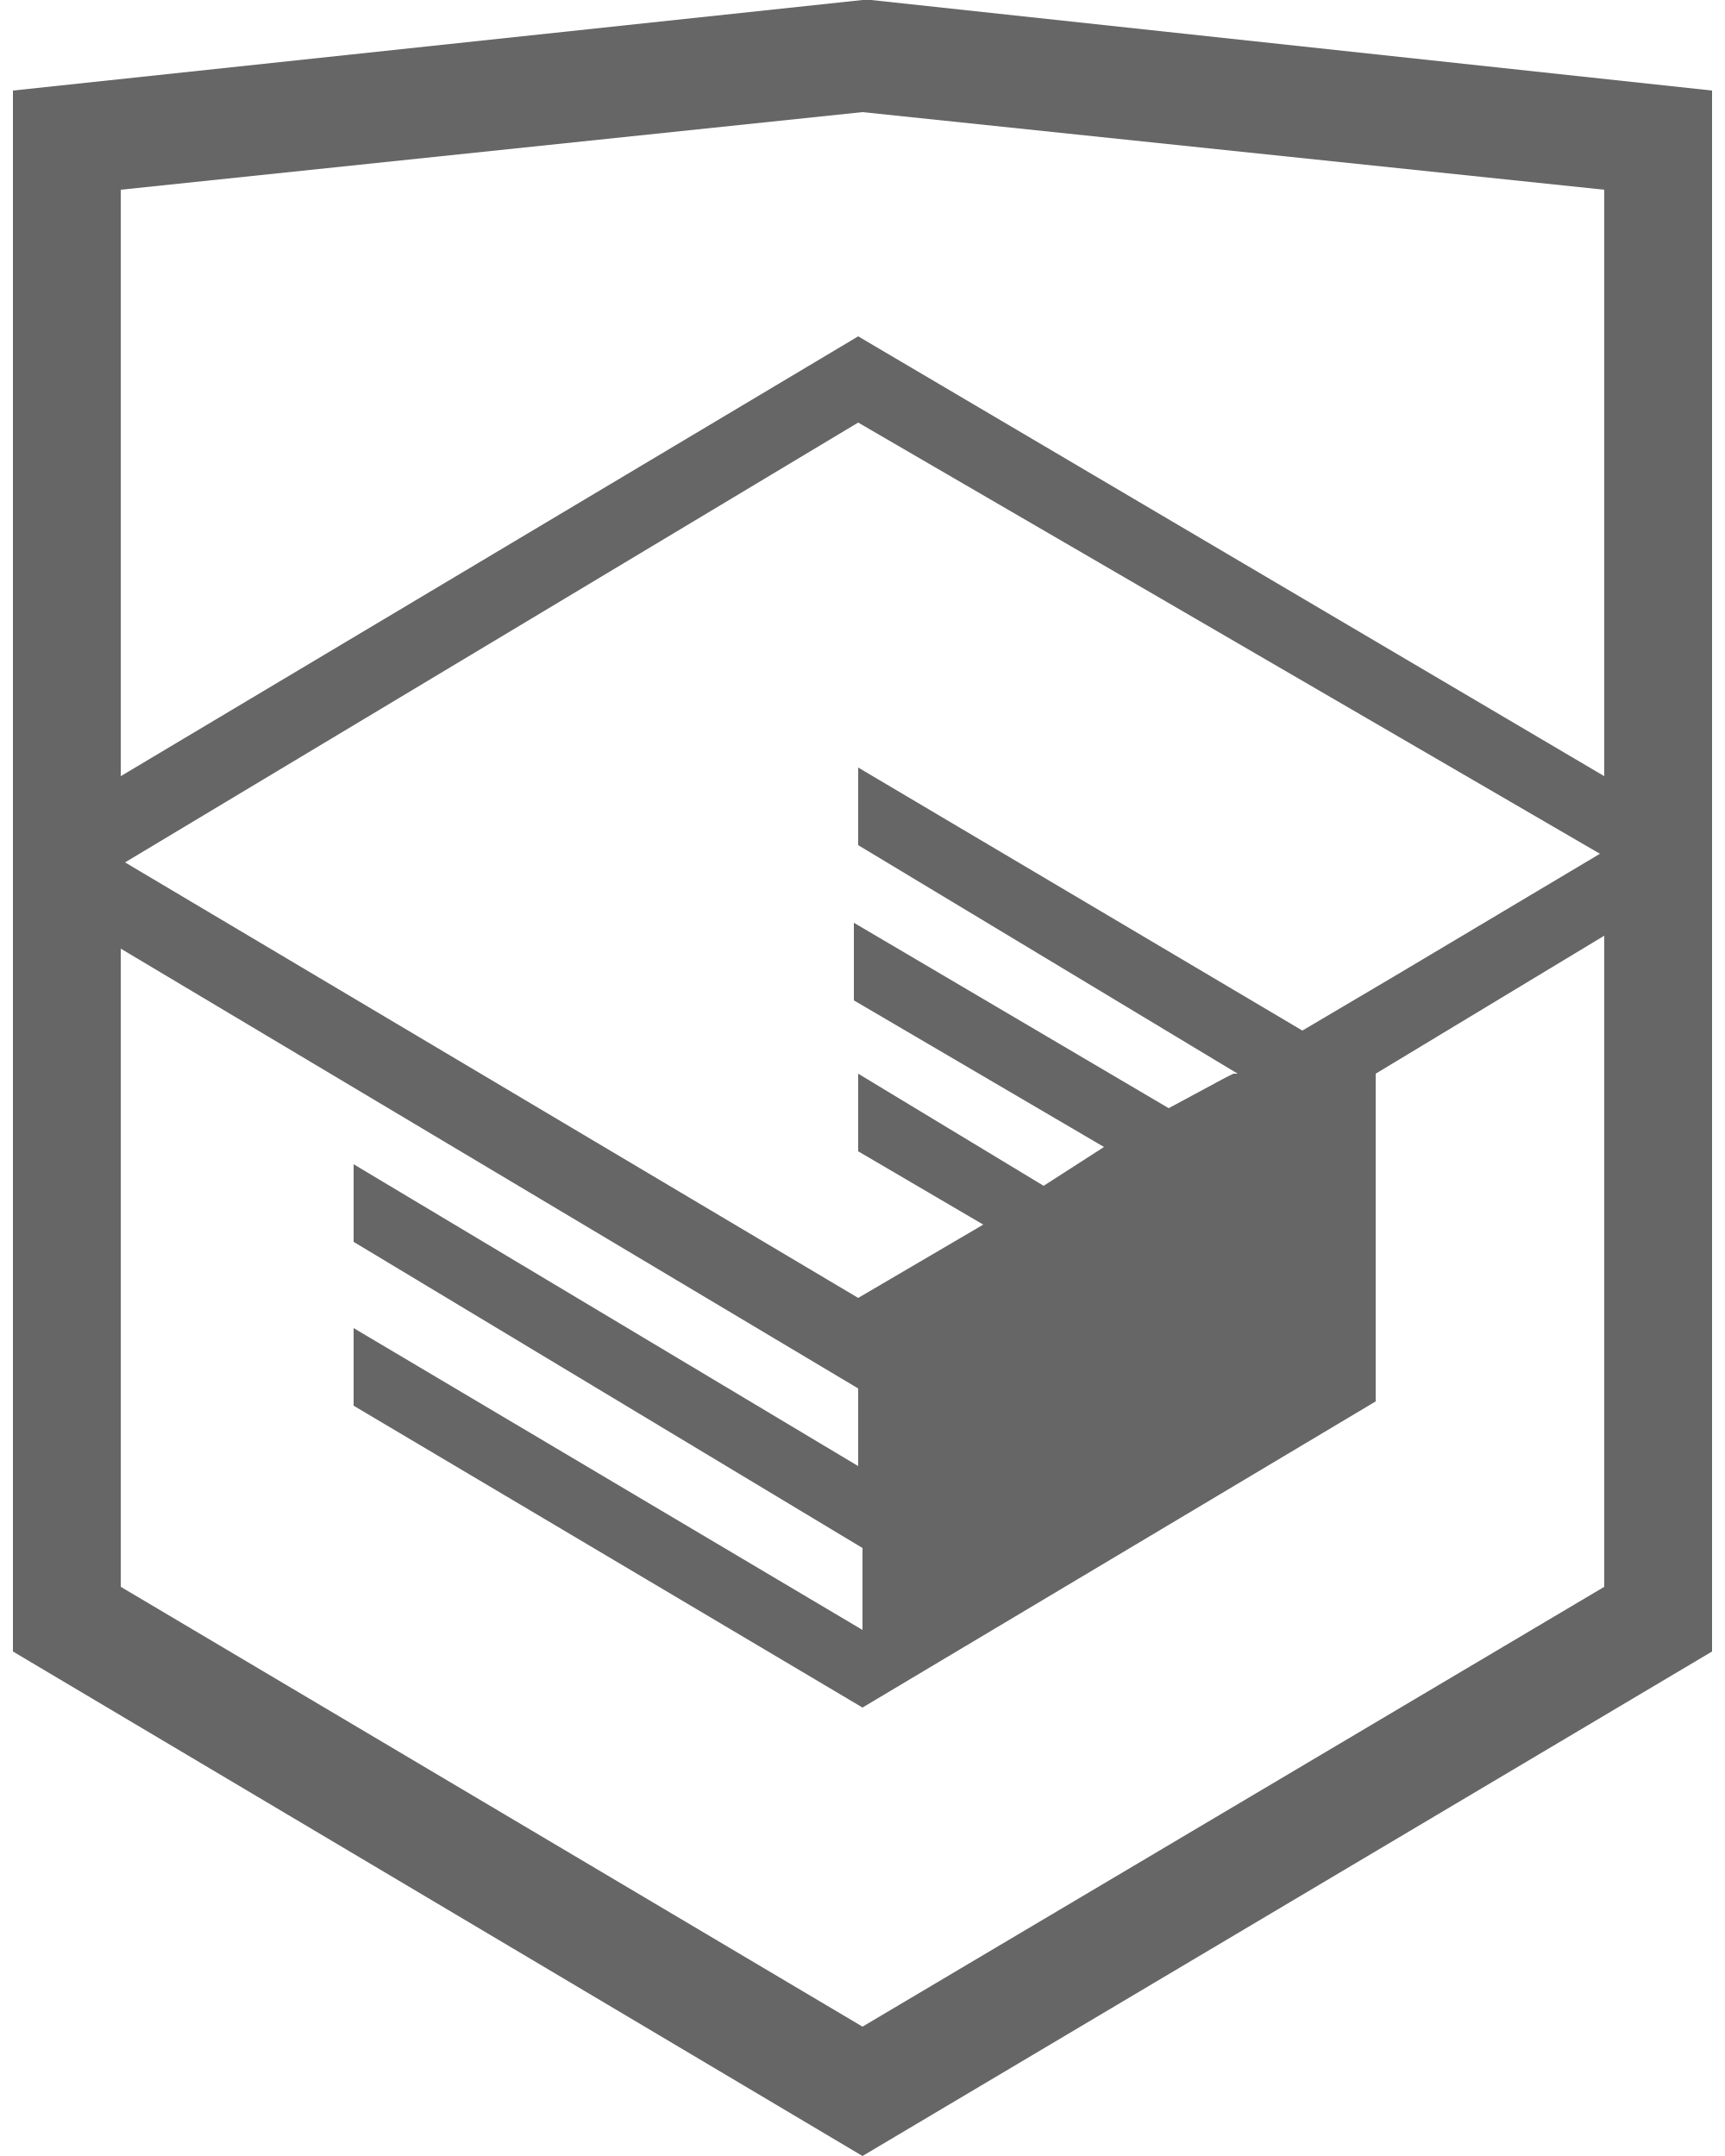
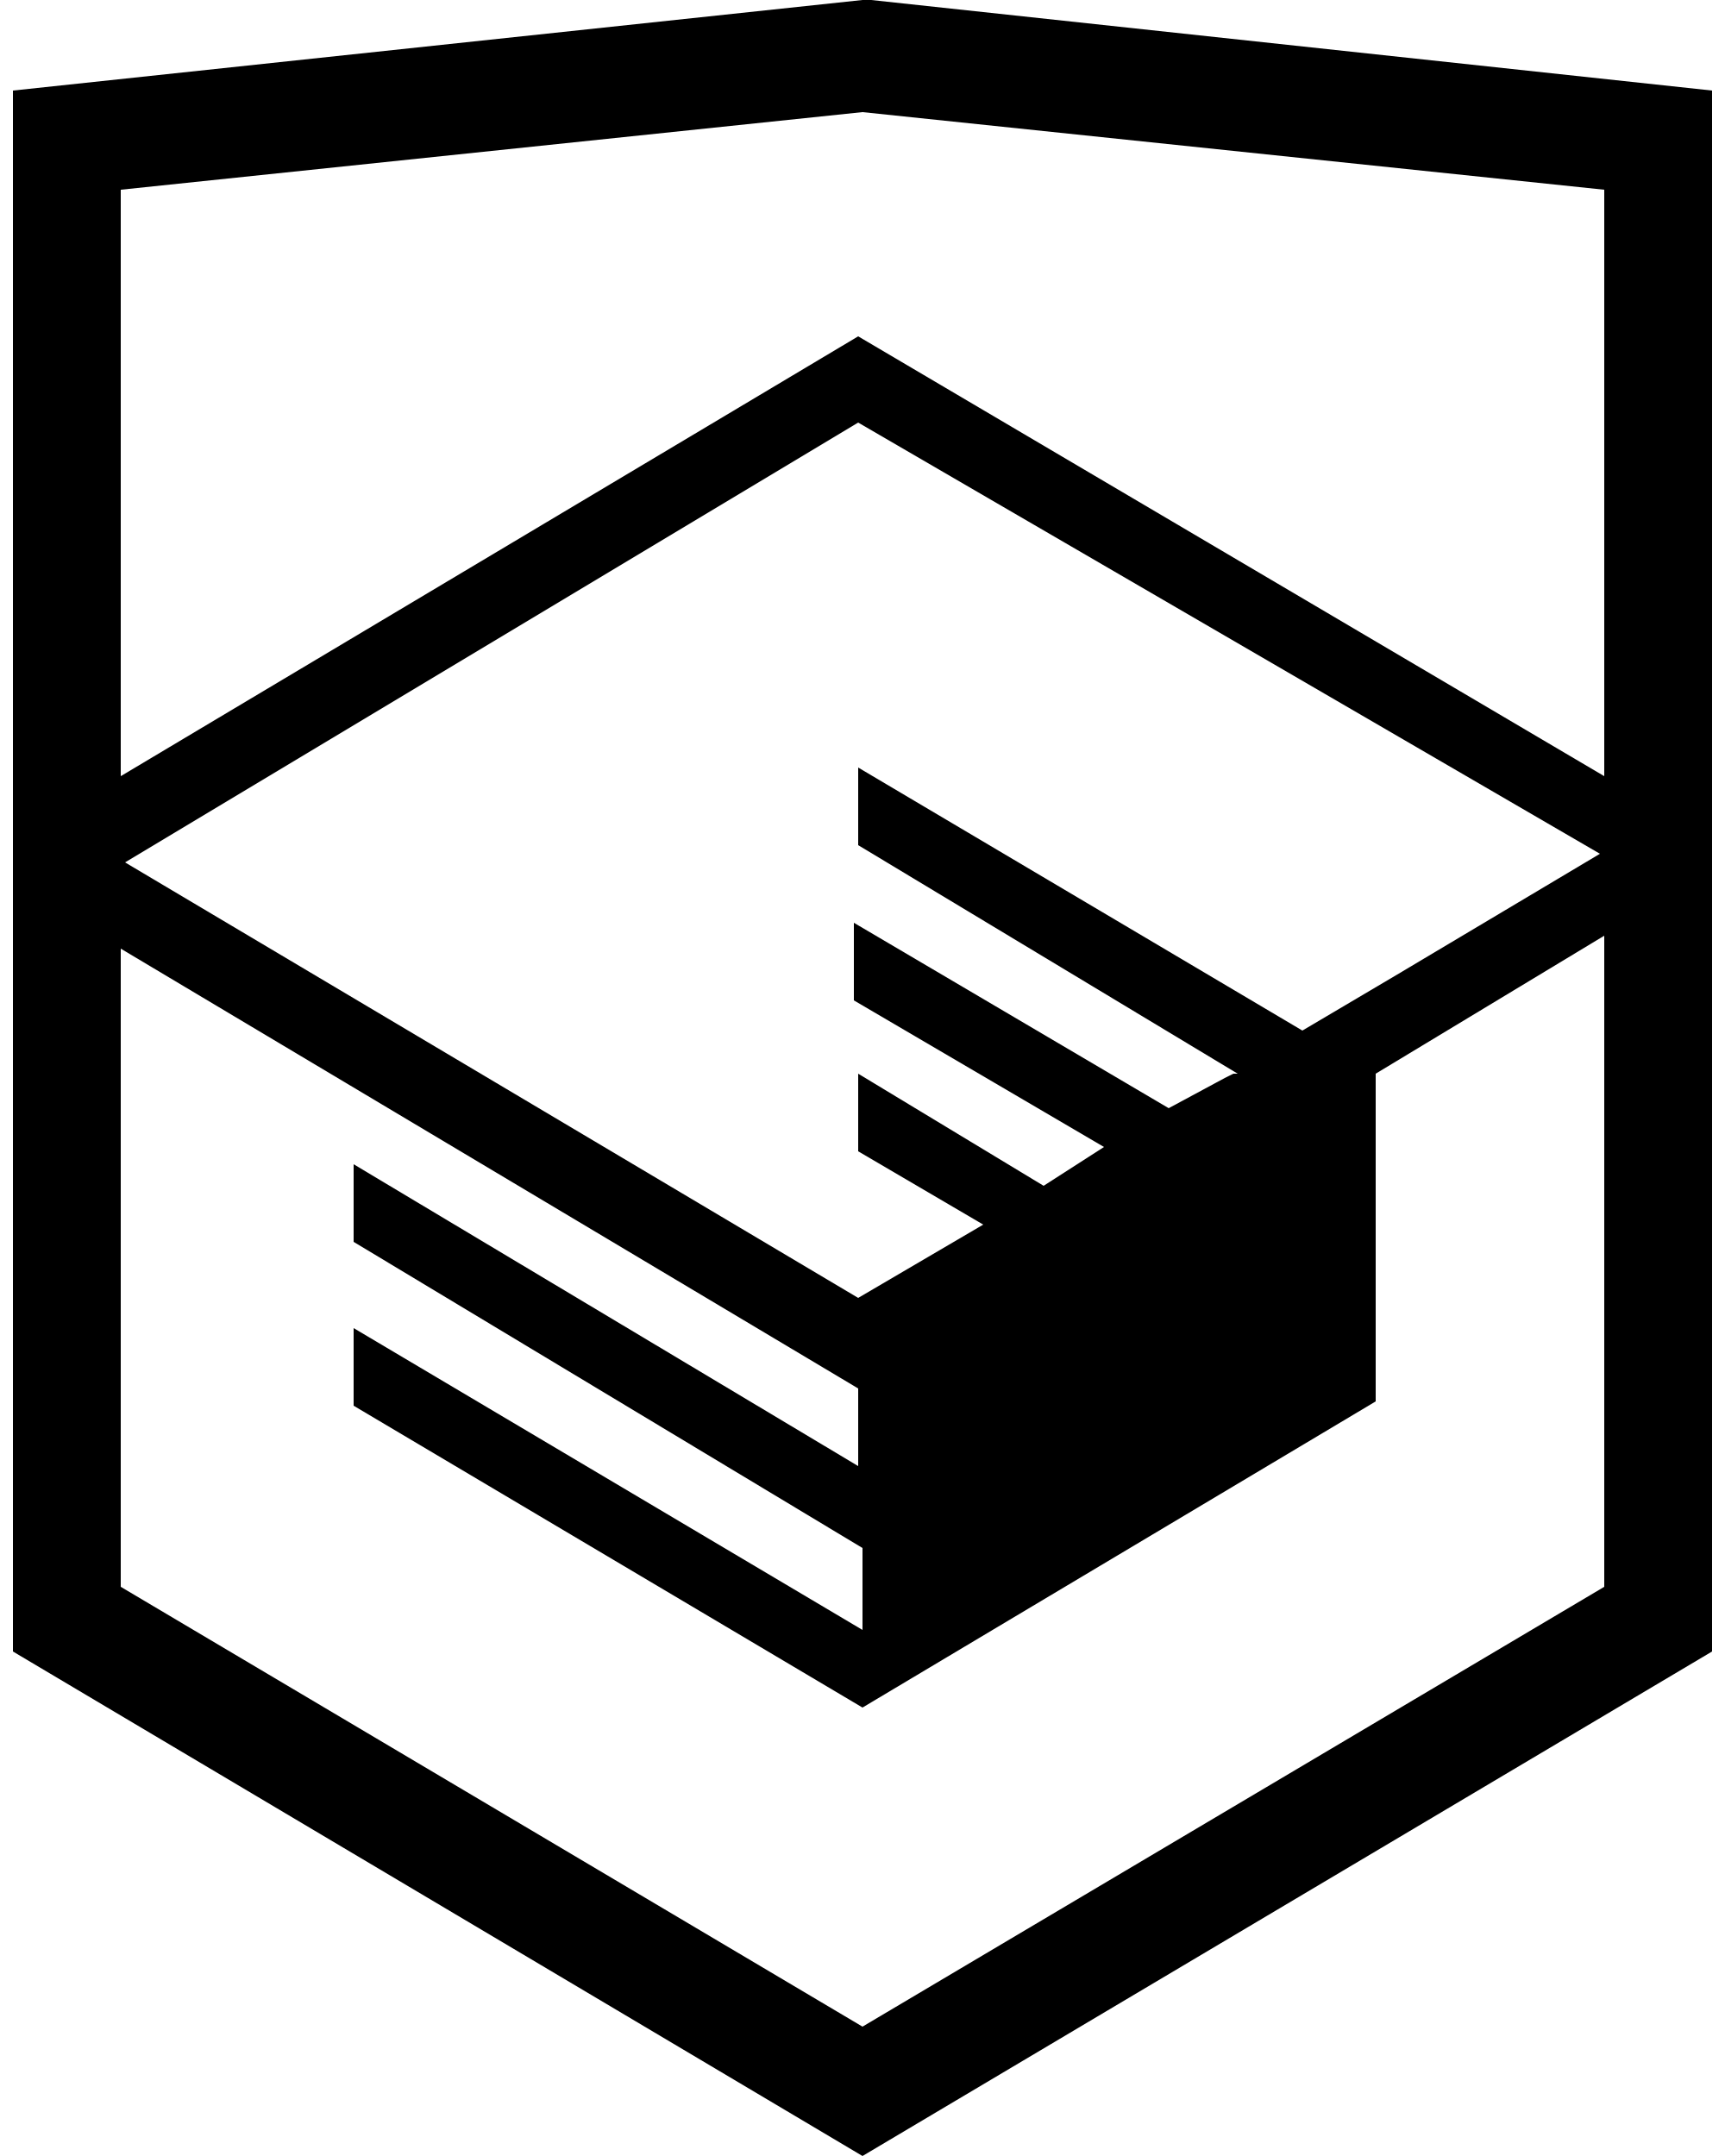
<svg xmlns="http://www.w3.org/2000/svg" viewBox="0 0 40 50">
-   <path d="M20.2 0H20L.3 2.1v36.2L20 50l19.7-11.7V2.1L20.2 0zm17 36.8L20 47 2.8 36.8V22l17.1 10.2V34L8.2 27v1.8L20 35.9v1.9l-11.8-7v1.8l11.8 7 11.9-7.1v-7.6l5.3-3.2v15.1zm-.1-17l-4.7 2.8-2.2 1.3-10.3-6.1v1.8l8.8 5.3h-.1l-.2.1-1.3.7-7.3-4.3v1.8l5.8 3.4-1.4.9-4.3-2.6v1.8l2.9 1.7-2.9 1.7L2.9 20l17-10.2 17.2 10zm.1-1.8L19.9 7.8 2.8 18V4.4L20 2.6l17.2 1.8V18z" fill="#666" />
+   <path fill="currentColor" d="M20.2 0H20L.3 2.1v36.2L20 50l19.7-11.7V2.1L20.2 0zm17 36.8L20 47 2.8 36.8V22l17.1 10.2V34L8.2 27v1.8L20 35.9v1.9l-11.8-7v1.8l11.8 7 11.9-7.1v-7.6l5.3-3.2v15.1zm-.1-17l-4.7 2.8-2.2 1.3-10.3-6.1v1.8l8.8 5.3h-.1l-.2.1-1.3.7-7.3-4.3v1.8l5.8 3.4-1.4.9-4.3-2.6v1.8l2.9 1.7-2.9 1.7L2.9 20l17-10.2 17.2 10zm.1-1.8L19.9 7.8 2.8 18V4.4L20 2.6l17.2 1.8V18z" />
</svg>
